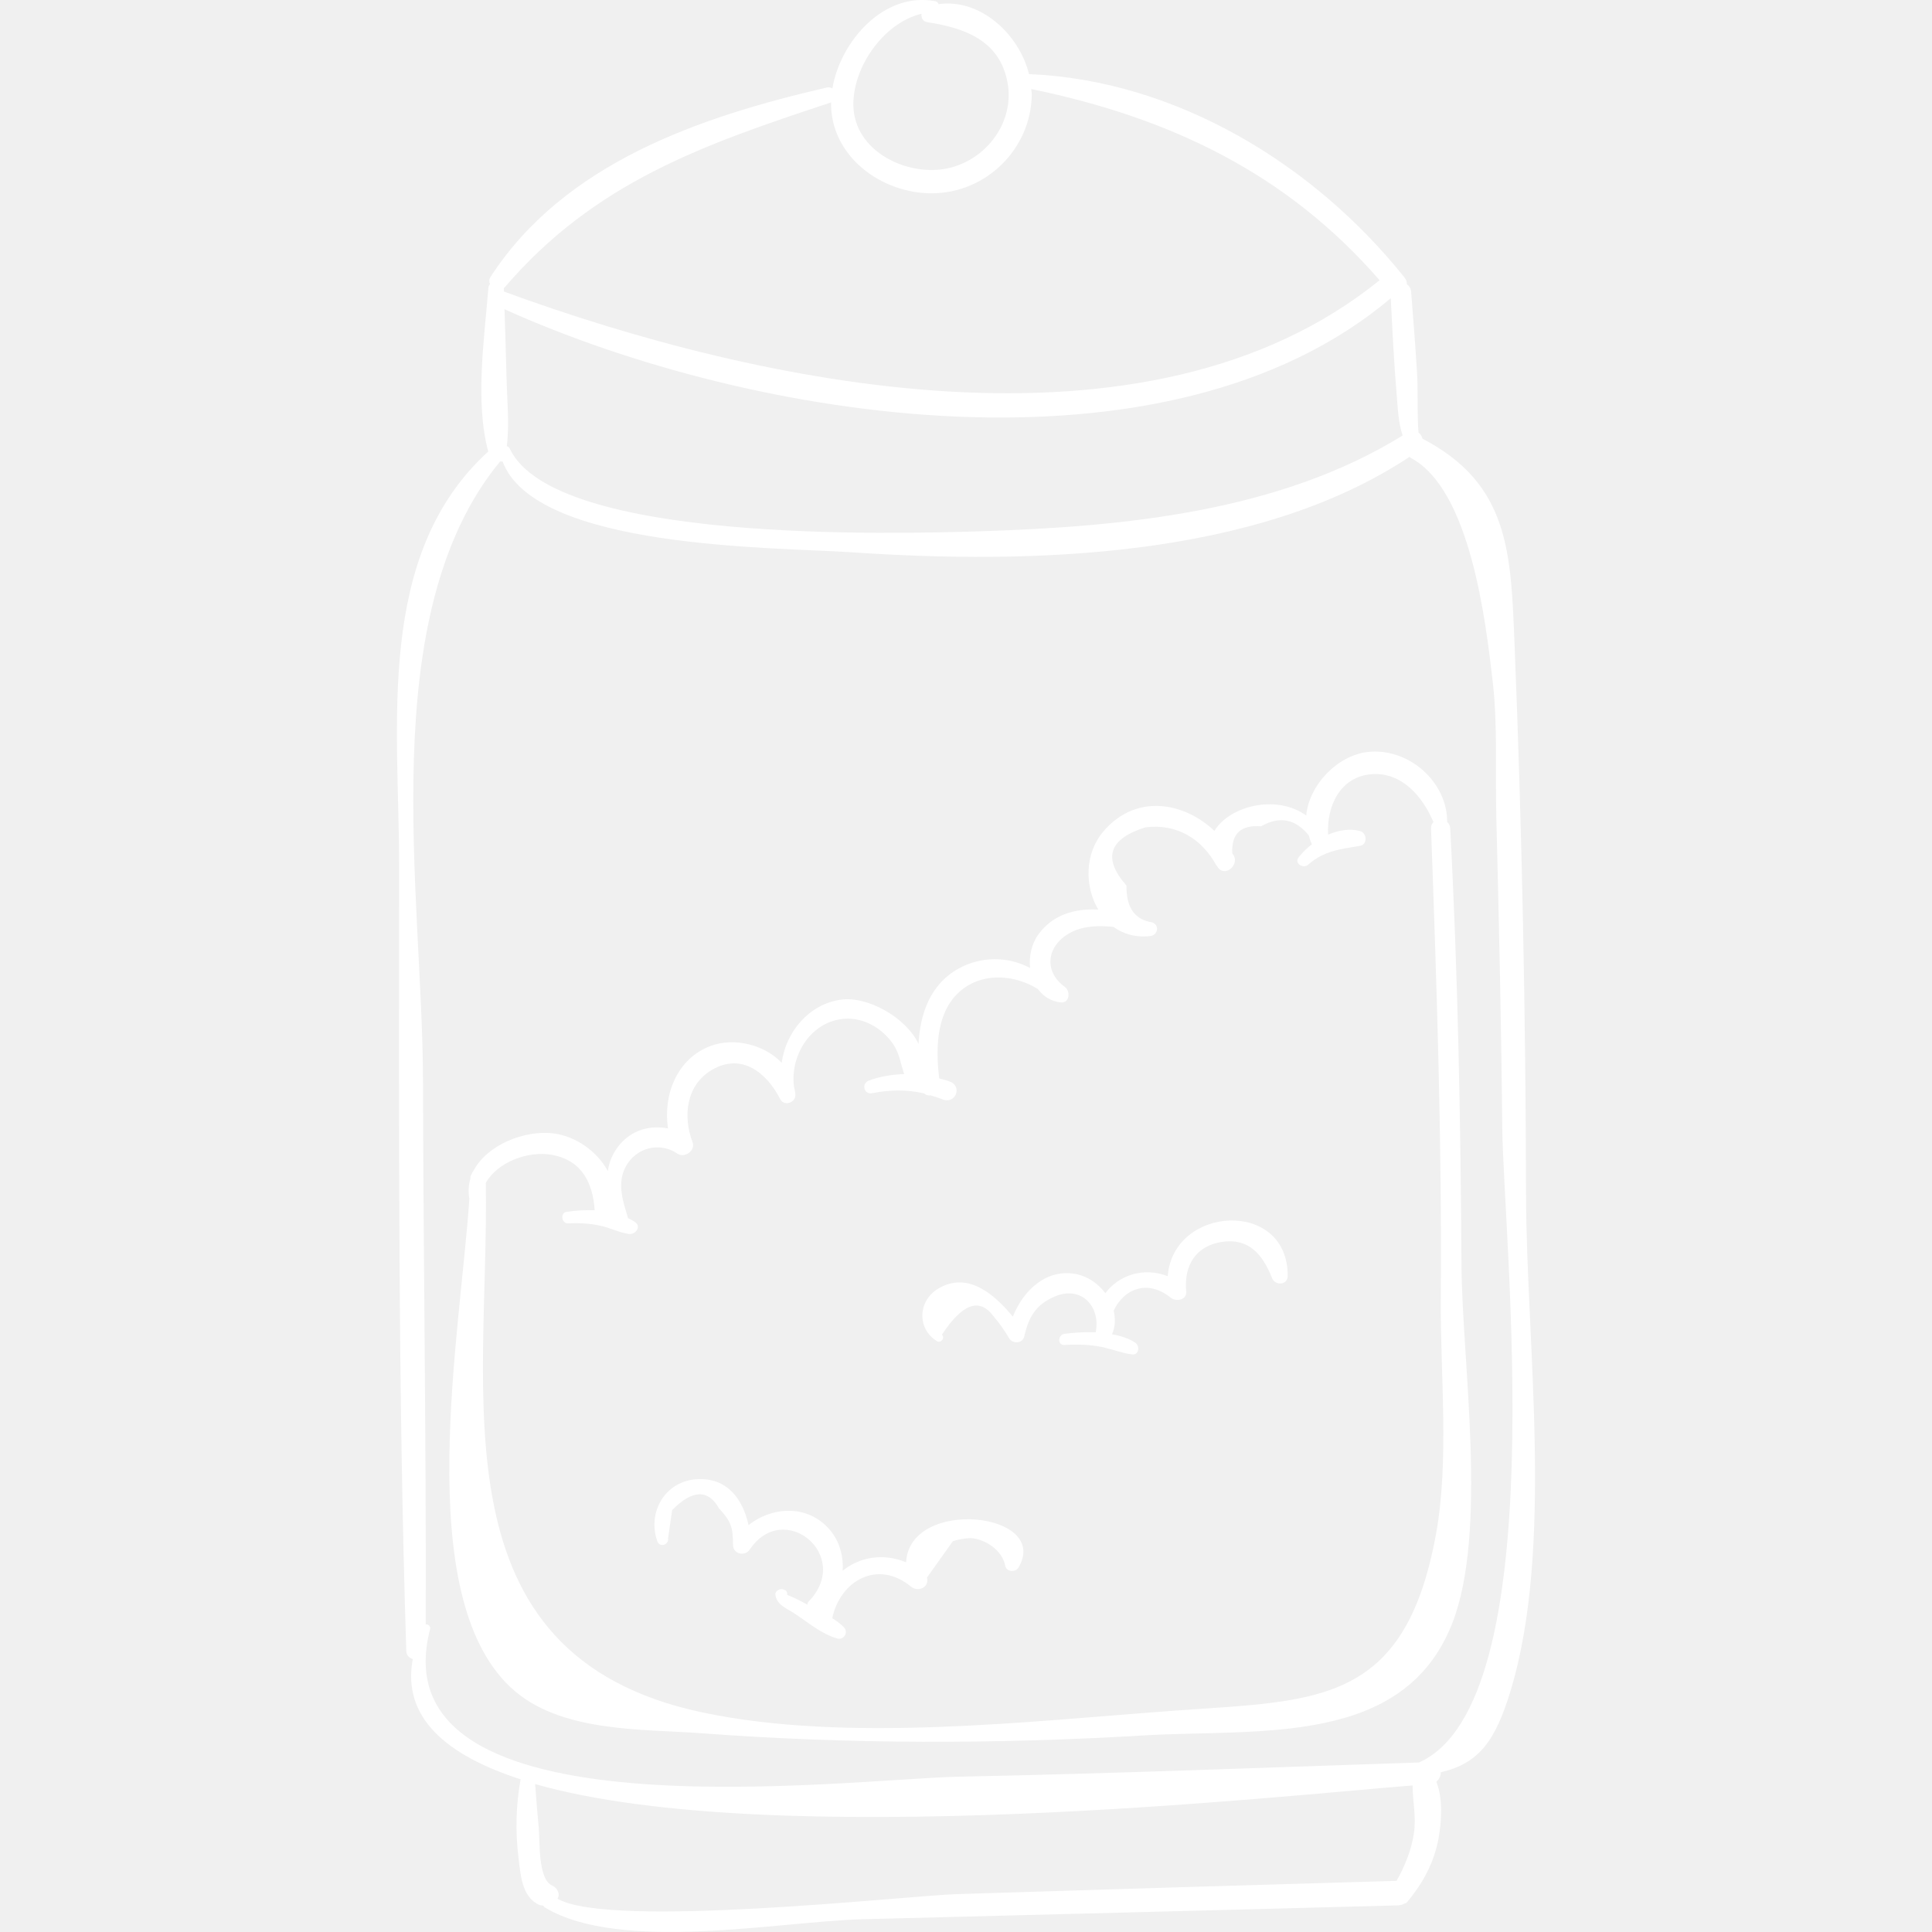
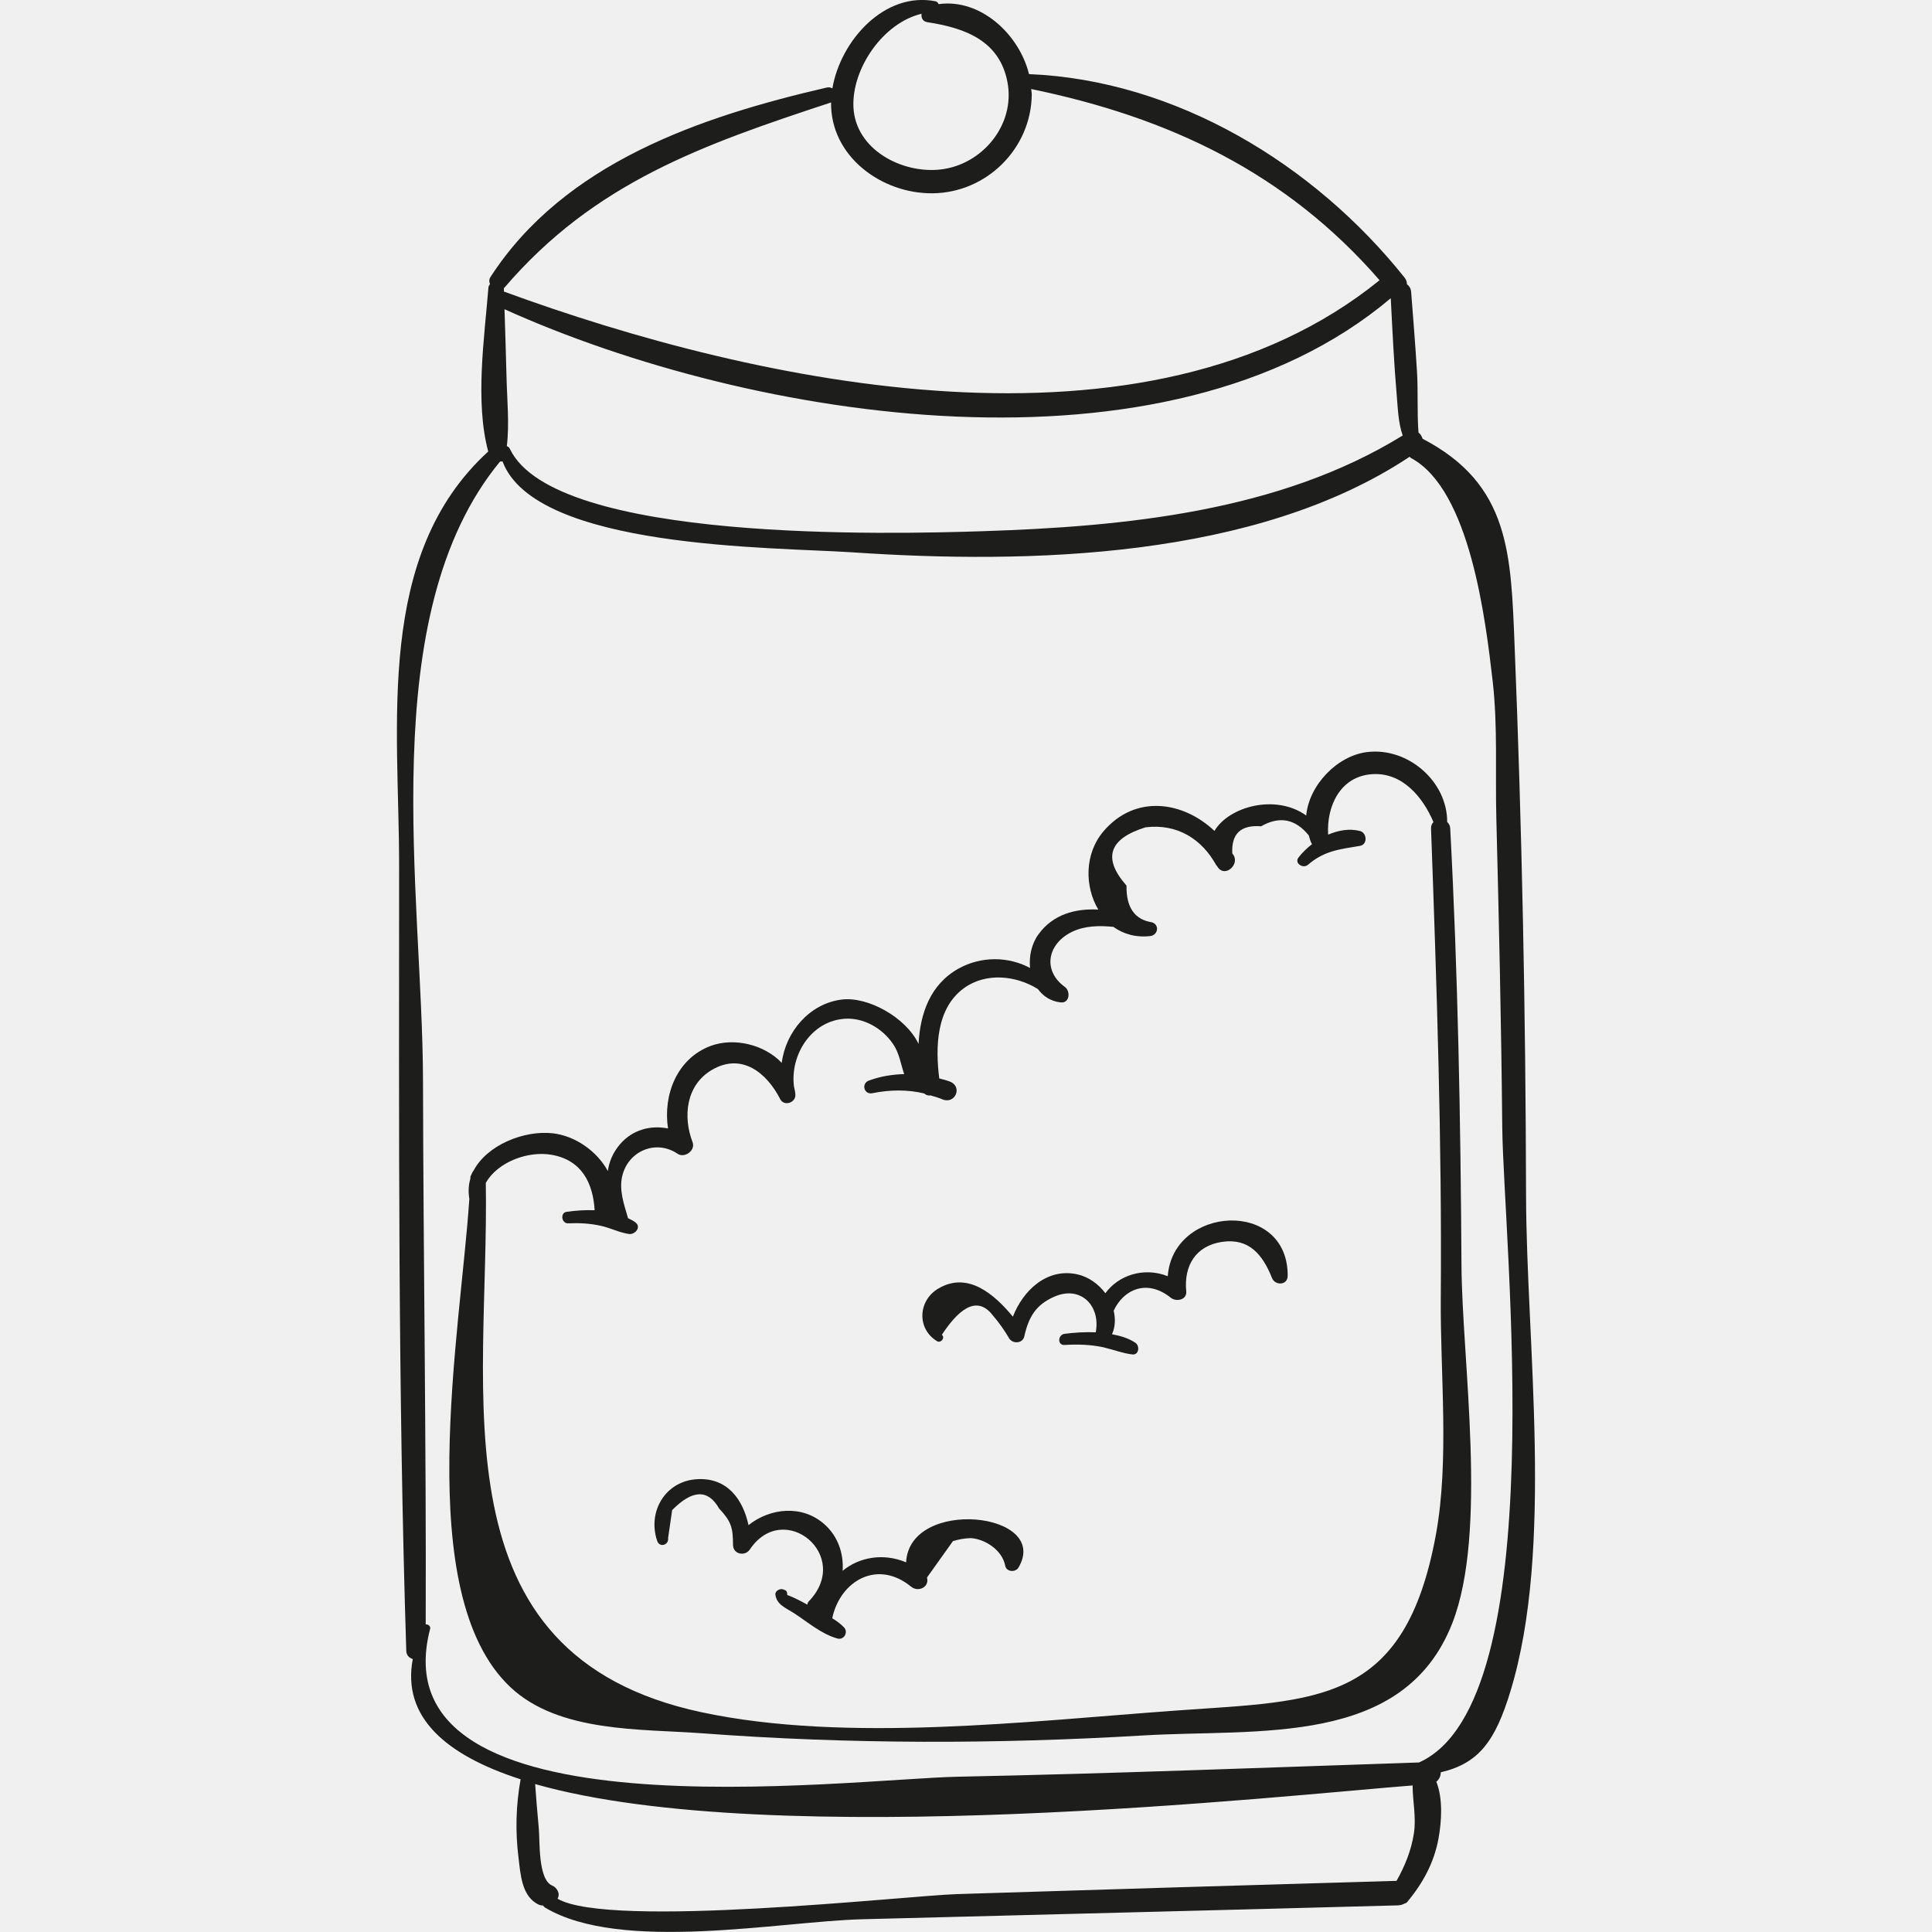
- <svg xmlns="http://www.w3.org/2000/svg" version="1.1" id="Capa_1" x="0px" y="0px" viewBox="0 0 53.494 53.494" style="enable-background:new 0 0 53.494 53.494;" xml:space="preserve" width="512px" height="512px">
+ <svg xmlns="http://www.w3.org/2000/svg" version="1.1" id="Capa_1" x="0px" y="0px" viewBox="0 0 53.494 53.494" style="enable-background:new 0 0 53.494 53.494;" xml:space="preserve">
  <g>
-     <path d="M42.254,33.105c-0.011-5.066-0.112-10.14-0.316-15.202c-0.104-2.574-0.125-4.491-2.549-5.755   c-0.021-0.068-0.057-0.131-0.113-0.171c-0.043-0.564-0.007-1.153-0.043-1.708c-0.046-0.73-0.103-1.459-0.161-2.189   c-0.008-0.096-0.054-0.164-0.116-0.211c0-0.061-0.019-0.124-0.066-0.183c-2.499-3.134-6.324-5.466-10.398-5.634   c-0.276-1.109-1.345-2.098-2.505-1.938c-0.014-0.038-0.04-0.07-0.091-0.08c-1.406-0.272-2.622,1.088-2.849,2.414   c-0.042-0.025-0.094-0.039-0.156-0.024c-3.495,0.808-7.262,2.081-9.31,5.245c-0.044,0.068-0.04,0.136-0.013,0.196   c-0.017,0.029-0.041,0.051-0.044,0.091c-0.111,1.398-0.377,3.162-0.006,4.546c-3.147,2.872-2.465,7.578-2.467,11.474   c-0.003,7.242-0.032,14.495,0.198,21.734c0.004,0.129,0.086,0.194,0.18,0.227c-0.303,1.61,0.916,2.66,2.986,3.329   c-0.13,0.718-0.149,1.443-0.059,2.167c0.058,0.464,0.085,1.094,0.577,1.31c0.036,0.016,0.069,0.012,0.103,0.018   c0.015,0.024,0.035,0.044,0.058,0.058c2.093,1.254,6.502,0.382,8.777,0.322c4.95-0.129,9.901-0.25,14.851-0.385   c0.011,0,0.018-0.006,0.029-0.007c0.033,0.004,0.06-0.011,0.092-0.021c0.015-0.006,0.029-0.012,0.042-0.02   c0.023-0.013,0.049-0.01,0.068-0.033c0.438-0.52,0.754-1.096,0.877-1.77c0.085-0.467,0.128-1.096-0.06-1.573   c0.081-0.063,0.124-0.161,0.122-0.26c1.06-0.246,1.514-0.874,1.932-2.252C43.029,42.86,42.263,37.201,42.254,33.105z    M38.673,10.943c0.032,0.371,0.043,0.765,0.165,1.115c-3.42,2.113-7.713,2.524-11.656,2.651c-2.436,0.078-11.822,0.33-13.064-2.28   c-0.02-0.043-0.051-0.066-0.085-0.076c0.076-0.624,0.006-1.278-0.008-1.903c-0.015-0.629-0.037-1.259-0.056-1.888   c6.853,3.092,18.333,4.937,24.539-0.305C38.554,9.153,38.596,10.049,38.673,10.943z M25.516,0.381   c-0.014,0.106,0.029,0.213,0.159,0.233c1.03,0.158,1.997,0.5,2.219,1.655c0.228,1.182-0.694,2.294-1.853,2.424   c-1.061,0.12-2.359-0.547-2.411-1.732C23.585,1.902,24.446,0.636,25.516,0.381z M13.966,7.966c2.492-2.913,5.496-3.96,9.04-5.128   c0.002-0.001,0.002-0.003,0.005-0.004c-0.022,1.49,1.394,2.533,2.813,2.518c1.494-0.016,2.729-1.238,2.744-2.738   c0-0.05-0.013-0.099-0.016-0.149c3.818,0.786,7.063,2.319,9.646,5.294c-6.448,5.228-17.228,2.886-24.245,0.314   c-0.001-0.033-0.002-0.067-0.003-0.1C13.956,7.969,13.962,7.971,13.966,7.966z M39.148,50.767c-0.073,0.47-0.249,0.902-0.48,1.311   c-4.058,0.117-8.117,0.239-12.175,0.367c-1.398,0.044-9.616,0.971-11.056,0.127c0.084-0.135-0.012-0.308-0.149-0.365   c-0.397-0.167-0.336-1.243-0.37-1.59c-0.04-0.407-0.07-0.812-0.101-1.219c6.612,1.882,20.766,0.312,24.296,0.038   C39.112,49.874,39.219,50.312,39.148,50.767z M39.29,48.8c-4.251,0.141-8.5,0.309-12.752,0.394   c-3.076,0.061-16.154,1.777-14.629-4.092c0.02-0.076-0.058-0.135-0.122-0.124c0.017-5.024-0.065-10.049-0.075-15.073   c-0.01-5.148-1.374-12.87,2.133-17.125c0.023-0.006,0.049,0.005,0.068-0.008c0.905,2.436,7.522,2.375,9.685,2.521   c4.896,0.332,11.176,0.182,15.431-2.645c0.015,0.012,0.024,0.026,0.043,0.036c1.637,0.878,2.063,4.497,2.257,6.17   c0.144,1.24,0.07,2.552,0.102,3.8c0.073,2.85,0.137,5.7,0.164,8.551C41.624,34.304,43.033,47.132,39.29,48.8z" fill="#FFFFFF" />
-     <path d="M40.466,35.029c-0.024-4.034-0.098-8.068-0.312-12.096c-0.004-0.078-0.04-0.133-0.084-0.175   c0.004-1.12-1.082-2.071-2.214-1.935c-0.829,0.1-1.611,0.913-1.689,1.757c-0.843-0.605-2.139-0.252-2.541,0.427   c-0.858-0.814-2.188-1.032-3.076,0.015c-0.525,0.619-0.52,1.525-0.14,2.163c-0.635-0.034-1.253,0.129-1.658,0.687   c-0.19,0.262-0.264,0.606-0.231,0.93c-0.599-0.322-1.357-0.333-1.986,0.02c-0.781,0.438-1.057,1.245-1.102,2.081   c-0.358-0.746-1.414-1.316-2.127-1.227c-0.898,0.113-1.553,0.897-1.661,1.753c-0.479-0.506-1.318-0.712-1.971-0.468   c-0.935,0.351-1.318,1.36-1.178,2.284c-0.48-0.094-0.981,0.03-1.33,0.439c-0.198,0.232-0.3,0.483-0.336,0.741   c-0.296-0.55-0.903-0.973-1.517-1.045c-0.794-0.093-1.831,0.32-2.205,1.041c-0.02,0.015-0.026,0.041-0.04,0.064   c-0.007,0.016-0.015,0.032-0.021,0.048c-0.005,0.018-0.02,0.026-0.021,0.047c0,0.018-0.002,0.041-0.003,0.06   c-0.052,0.171-0.06,0.357-0.028,0.555c-0.242,3.69-1.61,10.928,1.134,13.517c1.345,1.269,3.626,1.154,5.309,1.28   c4.057,0.304,8.153,0.302,12.213,0.06c3.191-0.191,7.211,0.33,8.559-3.104C41.204,42.41,40.481,37.692,40.466,35.029z    M39.761,42.475c-0.862,4.735-3.286,4.607-7.173,4.886c-4.091,0.294-9.138,0.904-13.151,0.051   c-7.486-1.591-5.886-8.824-5.986-14.66c0.332-0.586,1.177-0.89,1.819-0.778c0.839,0.145,1.148,0.782,1.195,1.535   c-0.269-0.008-0.539,0.008-0.78,0.045c-0.18,0.028-0.137,0.325,0.043,0.318c0.312-0.013,0.613,0.001,0.919,0.071   c0.262,0.06,0.502,0.185,0.767,0.224c0.162,0.024,0.352-0.183,0.185-0.317c-0.065-0.052-0.141-0.087-0.215-0.123   c-0.001-0.005,0.003-0.008,0.001-0.013c-0.109-0.377-0.255-0.774-0.15-1.177c0.176-0.675,0.934-0.992,1.525-0.592   c0.196,0.132,0.504-0.09,0.416-0.32c-0.272-0.712-0.181-1.578,0.532-1.999c0.826-0.488,1.521,0.075,1.896,0.809   c0.103,0.202,0.421,0.103,0.419-0.114c-0.001-0.086-0.024-0.163-0.04-0.243c-0.107-0.869,0.477-1.805,1.402-1.87   c0.528-0.037,1.041,0.261,1.338,0.692c0.18,0.26,0.216,0.558,0.312,0.84c-0.332,0.01-0.663,0.062-0.978,0.18   c-0.217,0.081-0.135,0.395,0.096,0.349c0.495-0.098,0.966-0.104,1.434,0.006c0.05,0.045,0.11,0.065,0.179,0.055   c0.108,0.032,0.216,0.062,0.325,0.108c0.356,0.151,0.573-0.352,0.207-0.492c-0.095-0.036-0.194-0.061-0.292-0.086   c-0.108-0.873-0.085-1.948,0.692-2.505c0.599-0.43,1.429-0.351,2.04,0.031c0.143,0.193,0.348,0.337,0.63,0.369   c0.252,0.029,0.278-0.312,0.116-0.429c-0.628-0.454-0.481-1.197,0.201-1.526c0.352-0.169,0.746-0.175,1.142-0.137   c0.272,0.195,0.614,0.301,1.021,0.255c0.212-0.024,0.268-0.306,0.051-0.38c-0.482-0.074-0.718-0.413-0.708-1.017   c-0.667-0.758-0.492-1.296,0.527-1.614c0.874-0.107,1.564,0.321,1.966,1.064c0.002-0.002,0.004-0.004,0.007-0.005   c0.014,0.021,0.021,0.041,0.037,0.061c0.2,0.257,0.576-0.07,0.435-0.336c-0.012-0.023-0.03-0.041-0.043-0.063   c-0.028-0.543,0.236-0.793,0.797-0.749c0.519-0.296,0.956-0.198,1.32,0.251c0.026,0.082,0.044,0.166,0.089,0.245   c-0.142,0.111-0.27,0.235-0.373,0.368c-0.122,0.159,0.128,0.318,0.262,0.202c0.455-0.393,0.884-0.43,1.443-0.525   c0.213-0.036,0.192-0.36,0-0.41c-0.295-0.077-0.601-0.021-0.884,0.1c-0.047-0.775,0.325-1.61,1.211-1.674   c0.83-0.06,1.406,0.619,1.705,1.326c-0.039,0.042-0.069,0.095-0.067,0.171c0.157,4.343,0.304,8.681,0.27,13.027   C39.877,38.032,40.132,40.436,39.761,42.475z" fill="#FFFFFF" />
-     <path d="M32.333,35.336c-0.663-0.262-1.362-0.028-1.727,0.471c-0.192-0.255-0.467-0.455-0.779-0.523   c-0.839-0.184-1.499,0.444-1.782,1.172c-0.52-0.626-1.247-1.258-2.061-0.78c-0.568,0.333-0.604,1.114-0.041,1.458   c0.107,0.065,0.235-0.092,0.136-0.177c0.565-0.859,1.038-1.034,1.421-0.523c0.167,0.195,0.314,0.403,0.443,0.624   c0.099,0.158,0.373,0.145,0.418-0.055c0.121-0.544,0.326-0.884,0.843-1.105c0.723-0.31,1.275,0.26,1.135,0.991   c-0.301-0.011-0.603,0.008-0.862,0.042c-0.191,0.026-0.204,0.322,0,0.309c0.363-0.023,0.716-0.011,1.073,0.064   c0.009,0.002,0.018,0.005,0.027,0.007c0.009,0.004,0.018,0.007,0.028,0.008c0.252,0.059,0.489,0.154,0.747,0.183   c0.186,0.021,0.212-0.235,0.087-0.321c-0.184-0.127-0.411-0.193-0.649-0.238c0.094-0.211,0.097-0.435,0.046-0.651   c0.262-0.575,0.913-0.898,1.582-0.359c0.148,0.119,0.45,0.062,0.427-0.177c-0.07-0.721,0.27-1.261,0.987-1.37   c0.748-0.113,1.128,0.349,1.387,0.998c0.088,0.22,0.434,0.208,0.435-0.059C35.664,33.191,32.48,33.373,32.333,35.336z" fill="#FFFFFF" />
-     <path d="M25.089,43.258c-0.626-0.261-1.29-0.15-1.758,0.235c0.032-0.47-0.123-0.949-0.501-1.286   c-0.619-0.553-1.505-0.454-2.105,0.021c-0.153-0.704-0.579-1.319-1.421-1.272c-0.883,0.049-1.384,0.902-1.107,1.711   c0.067,0.195,0.329,0.112,0.302-0.083c0.037-0.257,0.075-0.515,0.112-0.772c0.56-0.568,0.993-0.583,1.299-0.046   c0.34,0.365,0.384,0.531,0.386,1.011c0.001,0.258,0.331,0.326,0.465,0.126c0.942-1.402,2.862,0.172,1.624,1.446   c-0.023,0.023-0.021,0.054-0.032,0.081c-0.146-0.082-0.378-0.204-0.557-0.269c0.005-0.049-0.006-0.109-0.056-0.131   c-0.082-0.037-0.125-0.044-0.206,0.003c-0.037,0.021-0.07,0.069-0.065,0.113c0.03,0.283,0.284,0.371,0.509,0.516   c0.379,0.245,0.773,0.588,1.211,0.706c0.181,0.049,0.306-0.176,0.18-0.309c-0.096-0.101-0.208-0.18-0.326-0.252   c0.216-1.028,1.245-1.645,2.186-0.873c0.193,0.158,0.511,0.015,0.438-0.255c0.239-0.336,0.479-0.671,0.718-1.007   c0.16-0.051,0.325-0.08,0.493-0.084c0.399,0.024,0.874,0.334,0.955,0.765c0.033,0.176,0.287,0.19,0.369,0.048   C29.102,41.862,25.178,41.45,25.089,43.258z" fill="#FFFFFF" />
+     <path style="fill:#1D1D1B;" d="M42.254,33.105c-0.011-5.066-0.112-10.14-0.316-15.202c-0.104-2.574-0.125-4.491-2.549-5.755   c-0.021-0.068-0.057-0.131-0.113-0.171c-0.043-0.564-0.007-1.153-0.043-1.708c-0.046-0.73-0.103-1.459-0.161-2.189   c-0.008-0.096-0.054-0.164-0.116-0.211c0-0.061-0.019-0.124-0.066-0.183c-2.499-3.134-6.324-5.466-10.398-5.634   c-0.276-1.109-1.345-2.098-2.505-1.938c-0.014-0.038-0.04-0.07-0.091-0.08c-1.406-0.272-2.622,1.088-2.849,2.414   c-0.042-0.025-0.094-0.039-0.156-0.024c-3.495,0.808-7.262,2.081-9.31,5.245c-0.044,0.068-0.04,0.136-0.013,0.196   c-0.017,0.029-0.041,0.051-0.044,0.091c-0.111,1.398-0.377,3.162-0.006,4.546c-3.147,2.872-2.465,7.578-2.467,11.474   c-0.003,7.242-0.032,14.495,0.198,21.734c0.004,0.129,0.086,0.194,0.18,0.227c-0.303,1.61,0.916,2.66,2.986,3.329   c-0.13,0.718-0.149,1.443-0.059,2.167c0.058,0.464,0.085,1.094,0.577,1.31c0.036,0.016,0.069,0.012,0.103,0.018   c0.015,0.024,0.035,0.044,0.058,0.058c2.093,1.254,6.502,0.382,8.777,0.322c4.95-0.129,9.901-0.25,14.851-0.385   c0.011,0,0.018-0.006,0.029-0.007c0.033,0.004,0.06-0.011,0.092-0.021c0.015-0.006,0.029-0.012,0.042-0.02   c0.023-0.013,0.049-0.01,0.068-0.033c0.438-0.52,0.754-1.096,0.877-1.77c0.085-0.467,0.128-1.096-0.06-1.573   c0.081-0.063,0.124-0.161,0.122-0.26c1.06-0.246,1.514-0.874,1.932-2.252C43.029,42.86,42.263,37.201,42.254,33.105z    M38.673,10.943c0.032,0.371,0.043,0.765,0.165,1.115c-3.42,2.113-7.713,2.524-11.656,2.651c-2.436,0.078-11.822,0.33-13.064-2.28   c-0.02-0.043-0.051-0.066-0.085-0.076c0.076-0.624,0.006-1.278-0.008-1.903c-0.015-0.629-0.037-1.259-0.056-1.888   c6.853,3.092,18.333,4.937,24.539-0.305C38.554,9.153,38.596,10.049,38.673,10.943z M25.516,0.381   c-0.014,0.106,0.029,0.213,0.159,0.233c1.03,0.158,1.997,0.5,2.219,1.655c0.228,1.182-0.694,2.294-1.853,2.424   c-1.061,0.12-2.359-0.547-2.411-1.732C23.585,1.902,24.446,0.636,25.516,0.381z M13.966,7.966c2.492-2.913,5.496-3.96,9.04-5.128   c0.002-0.001,0.002-0.003,0.005-0.004c-0.022,1.49,1.394,2.533,2.813,2.518c1.494-0.016,2.729-1.238,2.744-2.738   c0-0.05-0.013-0.099-0.016-0.149c3.818,0.786,7.063,2.319,9.646,5.294c-6.448,5.228-17.228,2.886-24.245,0.314   c-0.001-0.033-0.002-0.067-0.003-0.1C13.956,7.969,13.962,7.971,13.966,7.966z M39.148,50.767c-0.073,0.47-0.249,0.902-0.48,1.311   c-4.058,0.117-8.117,0.239-12.175,0.367c-1.398,0.044-9.616,0.971-11.056,0.127c0.084-0.135-0.012-0.308-0.149-0.365   c-0.397-0.167-0.336-1.243-0.37-1.59c-0.04-0.407-0.07-0.812-0.101-1.219c6.612,1.882,20.766,0.312,24.296,0.038   C39.112,49.874,39.219,50.312,39.148,50.767z M39.29,48.8c-4.251,0.141-8.5,0.309-12.752,0.394   c-3.076,0.061-16.154,1.777-14.629-4.092c0.02-0.076-0.058-0.135-0.122-0.124c0.017-5.024-0.065-10.049-0.075-15.073   c-0.01-5.148-1.374-12.87,2.133-17.125c0.023-0.006,0.049,0.005,0.068-0.008c0.905,2.436,7.522,2.375,9.685,2.521   c4.896,0.332,11.176,0.182,15.431-2.645c0.015,0.012,0.024,0.026,0.043,0.036c1.637,0.878,2.063,4.497,2.257,6.17   c0.144,1.24,0.07,2.552,0.102,3.8c0.073,2.85,0.137,5.7,0.164,8.551C41.624,34.304,43.033,47.132,39.29,48.8z" />
+     <path style="fill:#1D1D1B;" d="M40.466,35.029c-0.024-4.034-0.098-8.068-0.312-12.096c-0.004-0.078-0.04-0.133-0.084-0.175   c0.004-1.12-1.082-2.071-2.214-1.935c-0.829,0.1-1.611,0.913-1.689,1.757c-0.843-0.605-2.139-0.252-2.541,0.427   c-0.858-0.814-2.188-1.032-3.076,0.015c-0.525,0.619-0.52,1.525-0.14,2.163c-0.635-0.034-1.253,0.129-1.658,0.687   c-0.19,0.262-0.264,0.606-0.231,0.93c-0.599-0.322-1.357-0.333-1.986,0.02c-0.781,0.438-1.057,1.245-1.102,2.081   c-0.358-0.746-1.414-1.316-2.127-1.227c-0.898,0.113-1.553,0.897-1.661,1.753c-0.479-0.506-1.318-0.712-1.971-0.468   c-0.935,0.351-1.318,1.36-1.178,2.284c-0.48-0.094-0.981,0.03-1.33,0.439c-0.198,0.232-0.3,0.483-0.336,0.741   c-0.296-0.55-0.903-0.973-1.517-1.045c-0.794-0.093-1.831,0.32-2.205,1.041c-0.02,0.015-0.026,0.041-0.04,0.064   c-0.007,0.016-0.015,0.032-0.021,0.048c-0.005,0.018-0.02,0.026-0.021,0.047c0,0.018-0.002,0.041-0.003,0.06   c-0.052,0.171-0.06,0.357-0.028,0.555c-0.242,3.69-1.61,10.928,1.134,13.517c1.345,1.269,3.626,1.154,5.309,1.28   c4.057,0.304,8.153,0.302,12.213,0.06c3.191-0.191,7.211,0.33,8.559-3.104C41.204,42.41,40.481,37.692,40.466,35.029z    M39.761,42.475c-0.862,4.735-3.286,4.607-7.173,4.886c-4.091,0.294-9.138,0.904-13.151,0.051   c-7.486-1.591-5.886-8.824-5.986-14.66c0.332-0.586,1.177-0.89,1.819-0.778c0.839,0.145,1.148,0.782,1.195,1.535   c-0.269-0.008-0.539,0.008-0.78,0.045c-0.18,0.028-0.137,0.325,0.043,0.318c0.312-0.013,0.613,0.001,0.919,0.071   c0.262,0.06,0.502,0.185,0.767,0.224c0.162,0.024,0.352-0.183,0.185-0.317c-0.065-0.052-0.141-0.087-0.215-0.123   c-0.001-0.005,0.003-0.008,0.001-0.013c-0.109-0.377-0.255-0.774-0.15-1.177c0.176-0.675,0.934-0.992,1.525-0.592   c0.196,0.132,0.504-0.09,0.416-0.32c-0.272-0.712-0.181-1.578,0.532-1.999c0.826-0.488,1.521,0.075,1.896,0.809   c0.103,0.202,0.421,0.103,0.419-0.114c-0.001-0.086-0.024-0.163-0.04-0.243c-0.107-0.869,0.477-1.805,1.402-1.87   c0.528-0.037,1.041,0.261,1.338,0.692c0.18,0.26,0.216,0.558,0.312,0.84c-0.332,0.01-0.663,0.062-0.978,0.18   c-0.217,0.081-0.135,0.395,0.096,0.349c0.495-0.098,0.966-0.104,1.434,0.006c0.05,0.045,0.11,0.065,0.179,0.055   c0.108,0.032,0.216,0.062,0.325,0.108c0.356,0.151,0.573-0.352,0.207-0.492c-0.095-0.036-0.194-0.061-0.292-0.086   c-0.108-0.873-0.085-1.948,0.692-2.505c0.599-0.43,1.429-0.351,2.04,0.031c0.143,0.193,0.348,0.337,0.63,0.369   c0.252,0.029,0.278-0.312,0.116-0.429c-0.628-0.454-0.481-1.197,0.201-1.526c0.352-0.169,0.746-0.175,1.142-0.137   c0.272,0.195,0.614,0.301,1.021,0.255c0.212-0.024,0.268-0.306,0.051-0.38c-0.482-0.074-0.718-0.413-0.708-1.017   c-0.667-0.758-0.492-1.296,0.527-1.614c0.874-0.107,1.564,0.321,1.966,1.064c0.002-0.002,0.004-0.004,0.007-0.005   c0.014,0.021,0.021,0.041,0.037,0.061c0.2,0.257,0.576-0.07,0.435-0.336c-0.012-0.023-0.03-0.041-0.043-0.063   c-0.028-0.543,0.236-0.793,0.797-0.749c0.519-0.296,0.956-0.198,1.32,0.251c0.026,0.082,0.044,0.166,0.089,0.245   c-0.142,0.111-0.27,0.235-0.373,0.368c-0.122,0.159,0.128,0.318,0.262,0.202c0.455-0.393,0.884-0.43,1.443-0.525   c0.213-0.036,0.192-0.36,0-0.41c-0.295-0.077-0.601-0.021-0.884,0.1c-0.047-0.775,0.325-1.61,1.211-1.674   c0.83-0.06,1.406,0.619,1.705,1.326c-0.039,0.042-0.069,0.095-0.067,0.171c0.157,4.343,0.304,8.681,0.27,13.027   C39.877,38.032,40.132,40.436,39.761,42.475z" />
+     <path style="fill:#1D1D1B;" d="M32.333,35.336c-0.663-0.262-1.362-0.028-1.727,0.471c-0.192-0.255-0.467-0.455-0.779-0.523   c-0.839-0.184-1.499,0.444-1.782,1.172c-0.52-0.626-1.247-1.258-2.061-0.78c-0.568,0.333-0.604,1.114-0.041,1.458   c0.107,0.065,0.235-0.092,0.136-0.177c0.565-0.859,1.038-1.034,1.421-0.523c0.167,0.195,0.314,0.403,0.443,0.624   c0.099,0.158,0.373,0.145,0.418-0.055c0.121-0.544,0.326-0.884,0.843-1.105c0.723-0.31,1.275,0.26,1.135,0.991   c-0.301-0.011-0.603,0.008-0.862,0.042c-0.191,0.026-0.204,0.322,0,0.309c0.363-0.023,0.716-0.011,1.073,0.064   c0.009,0.002,0.018,0.005,0.027,0.007c0.009,0.004,0.018,0.007,0.028,0.008c0.252,0.059,0.489,0.154,0.747,0.183   c0.186,0.021,0.212-0.235,0.087-0.321c-0.184-0.127-0.411-0.193-0.649-0.238c0.094-0.211,0.097-0.435,0.046-0.651   c0.262-0.575,0.913-0.898,1.582-0.359c0.148,0.119,0.45,0.062,0.427-0.177c-0.07-0.721,0.27-1.261,0.987-1.37   c0.748-0.113,1.128,0.349,1.387,0.998c0.088,0.22,0.434,0.208,0.435-0.059C35.664,33.191,32.48,33.373,32.333,35.336z" />
+     <path style="fill:#1D1D1B;" d="M25.089,43.258c-0.626-0.261-1.29-0.15-1.758,0.235c0.032-0.47-0.123-0.949-0.501-1.286   c-0.619-0.553-1.505-0.454-2.105,0.021c-0.153-0.704-0.579-1.319-1.421-1.272c-0.883,0.049-1.384,0.902-1.107,1.711   c0.067,0.195,0.329,0.112,0.302-0.083c0.037-0.257,0.075-0.515,0.112-0.772c0.56-0.568,0.993-0.583,1.299-0.046   c0.34,0.365,0.384,0.531,0.386,1.011c0.001,0.258,0.331,0.326,0.465,0.126c0.942-1.402,2.862,0.172,1.624,1.446   c-0.023,0.023-0.021,0.054-0.032,0.081c-0.146-0.082-0.378-0.204-0.557-0.269c0.005-0.049-0.006-0.109-0.056-0.131   c-0.082-0.037-0.125-0.044-0.206,0.003c-0.037,0.021-0.07,0.069-0.065,0.113c0.03,0.283,0.284,0.371,0.509,0.516   c0.379,0.245,0.773,0.588,1.211,0.706c0.181,0.049,0.306-0.176,0.18-0.309c-0.096-0.101-0.208-0.18-0.326-0.252   c0.216-1.028,1.245-1.645,2.186-0.873c0.193,0.158,0.511,0.015,0.438-0.255c0.239-0.336,0.479-0.671,0.718-1.007   c0.16-0.051,0.325-0.08,0.493-0.084c0.399,0.024,0.874,0.334,0.955,0.765c0.033,0.176,0.287,0.19,0.369,0.048   C29.102,41.862,25.178,41.45,25.089,43.258z" />
  </g>
  <g>
</g>
  <g>
</g>
  <g>
</g>
  <g>
</g>
  <g>
</g>
  <g>
</g>
  <g>
</g>
  <g>
</g>
  <g>
</g>
  <g>
</g>
  <g>
</g>
  <g>
</g>
  <g>
</g>
  <g>
</g>
  <g>
</g>
</svg>
